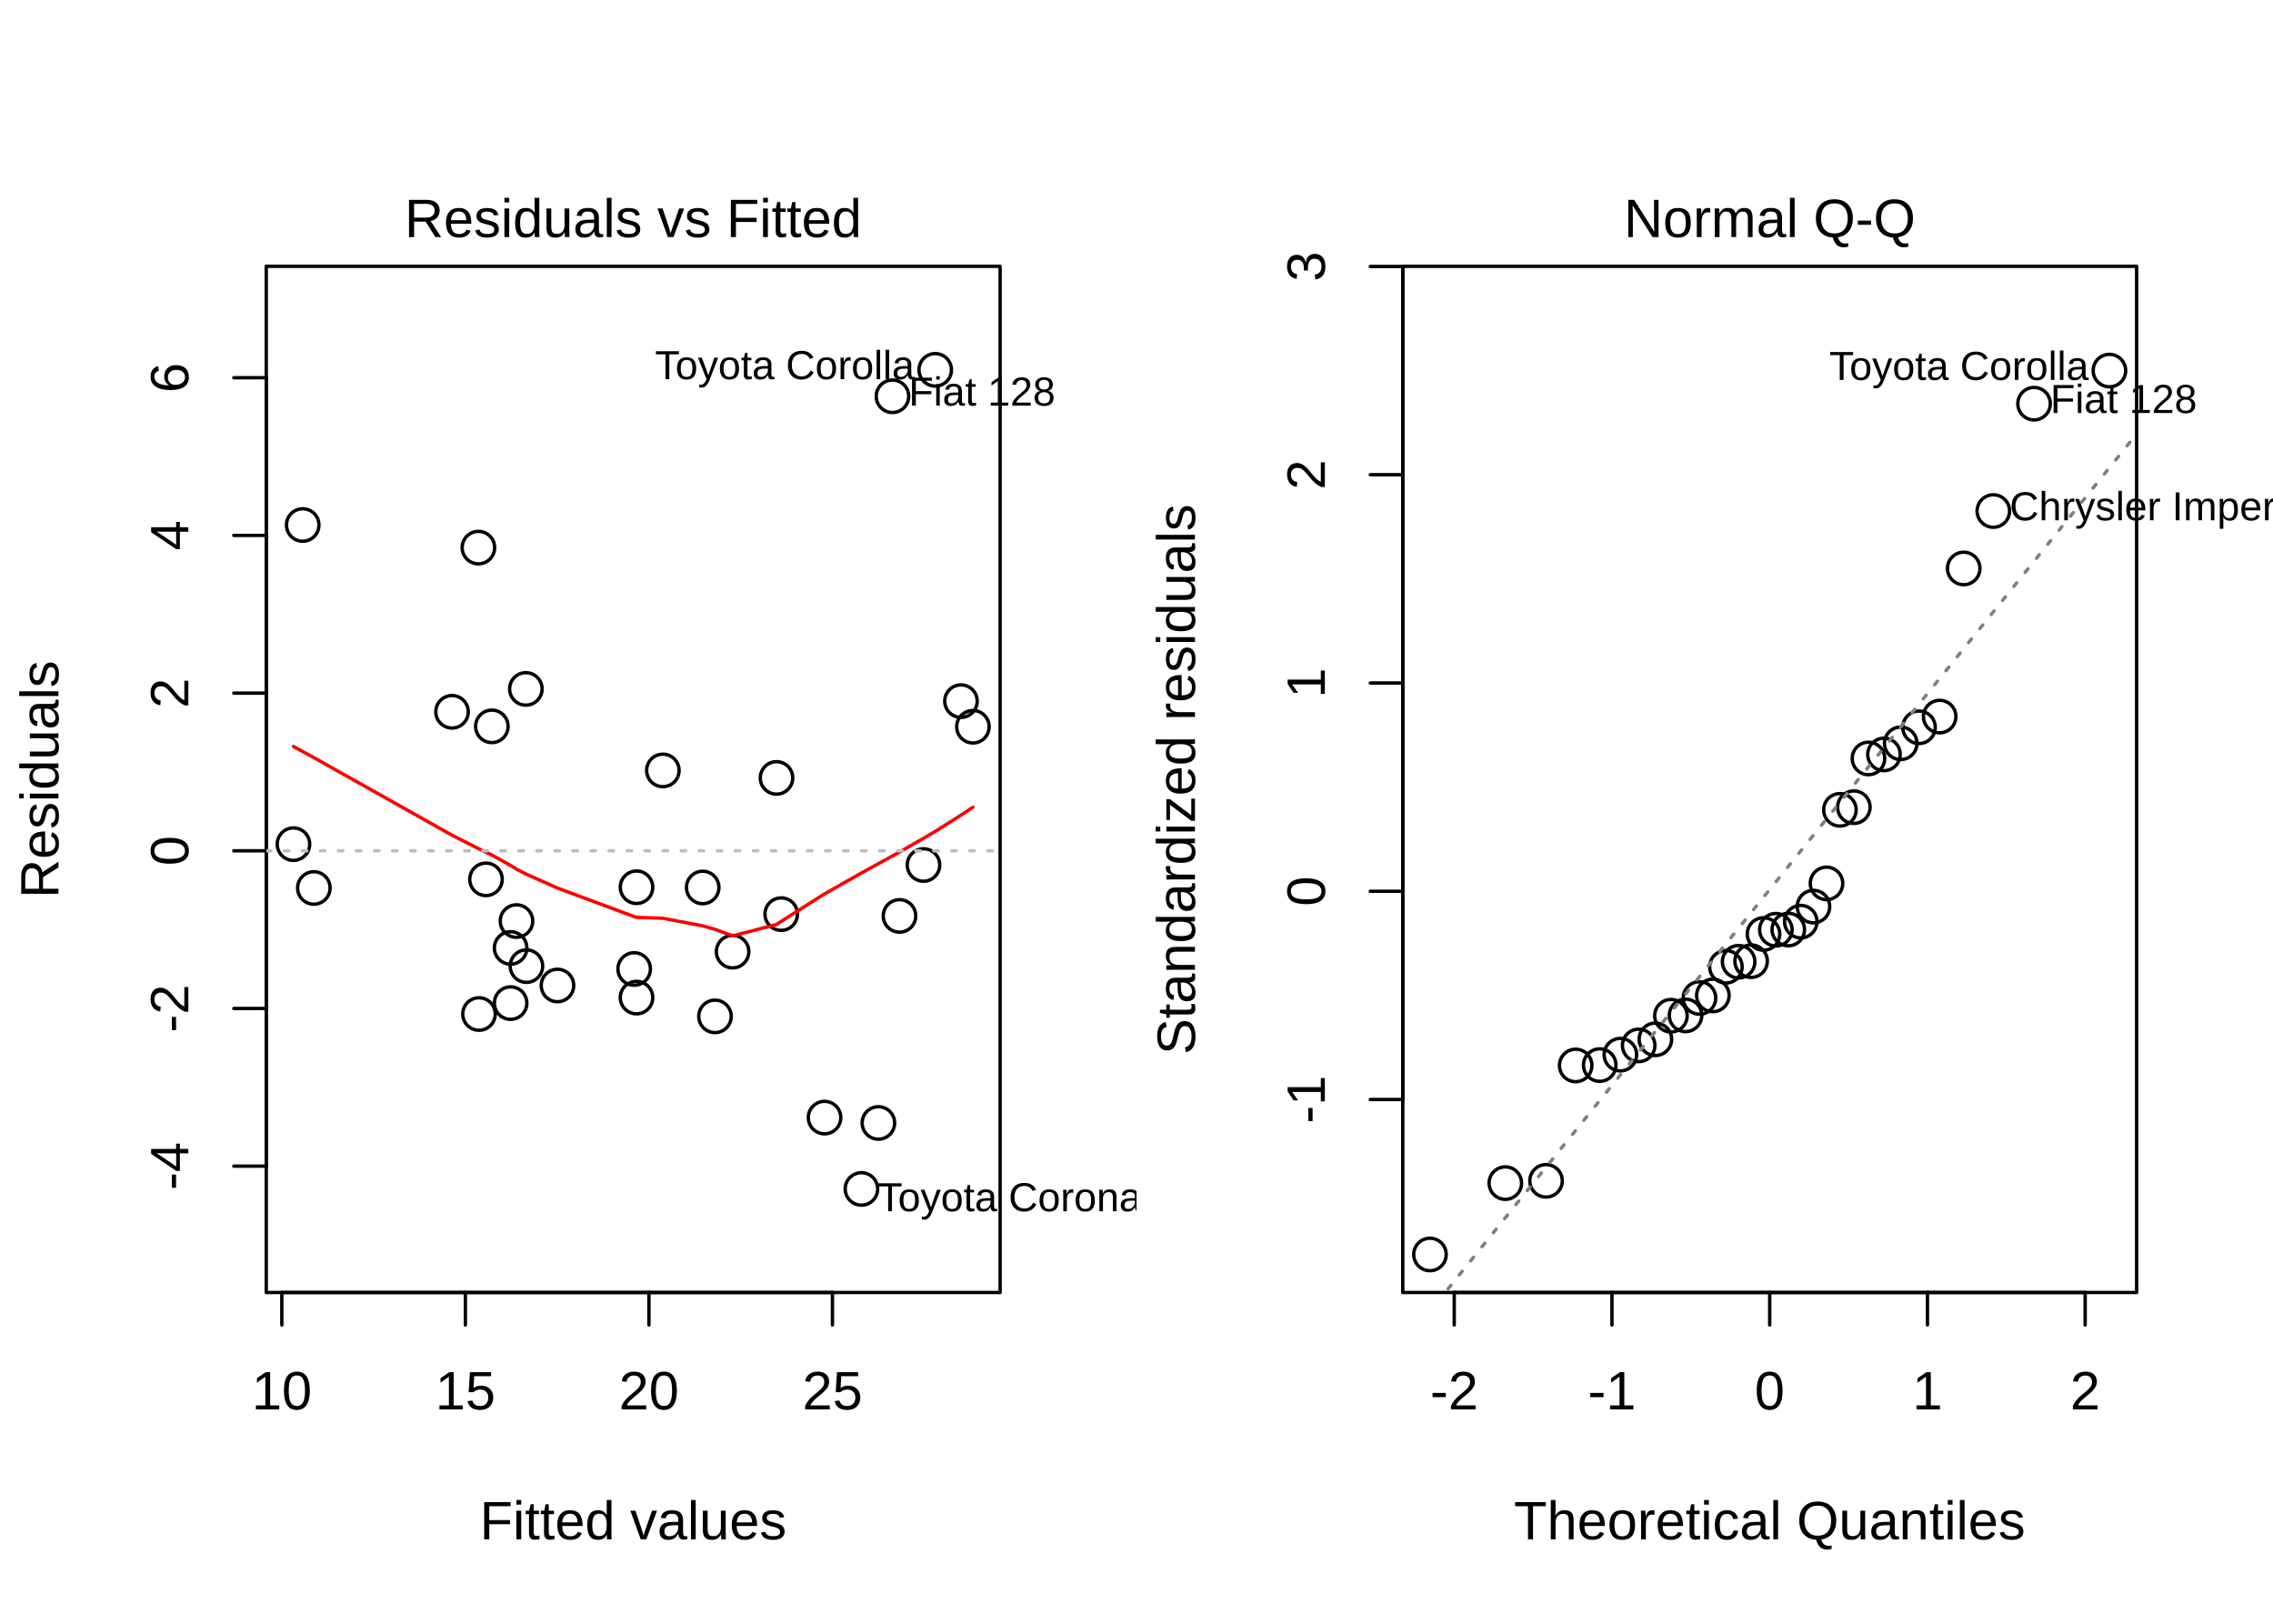
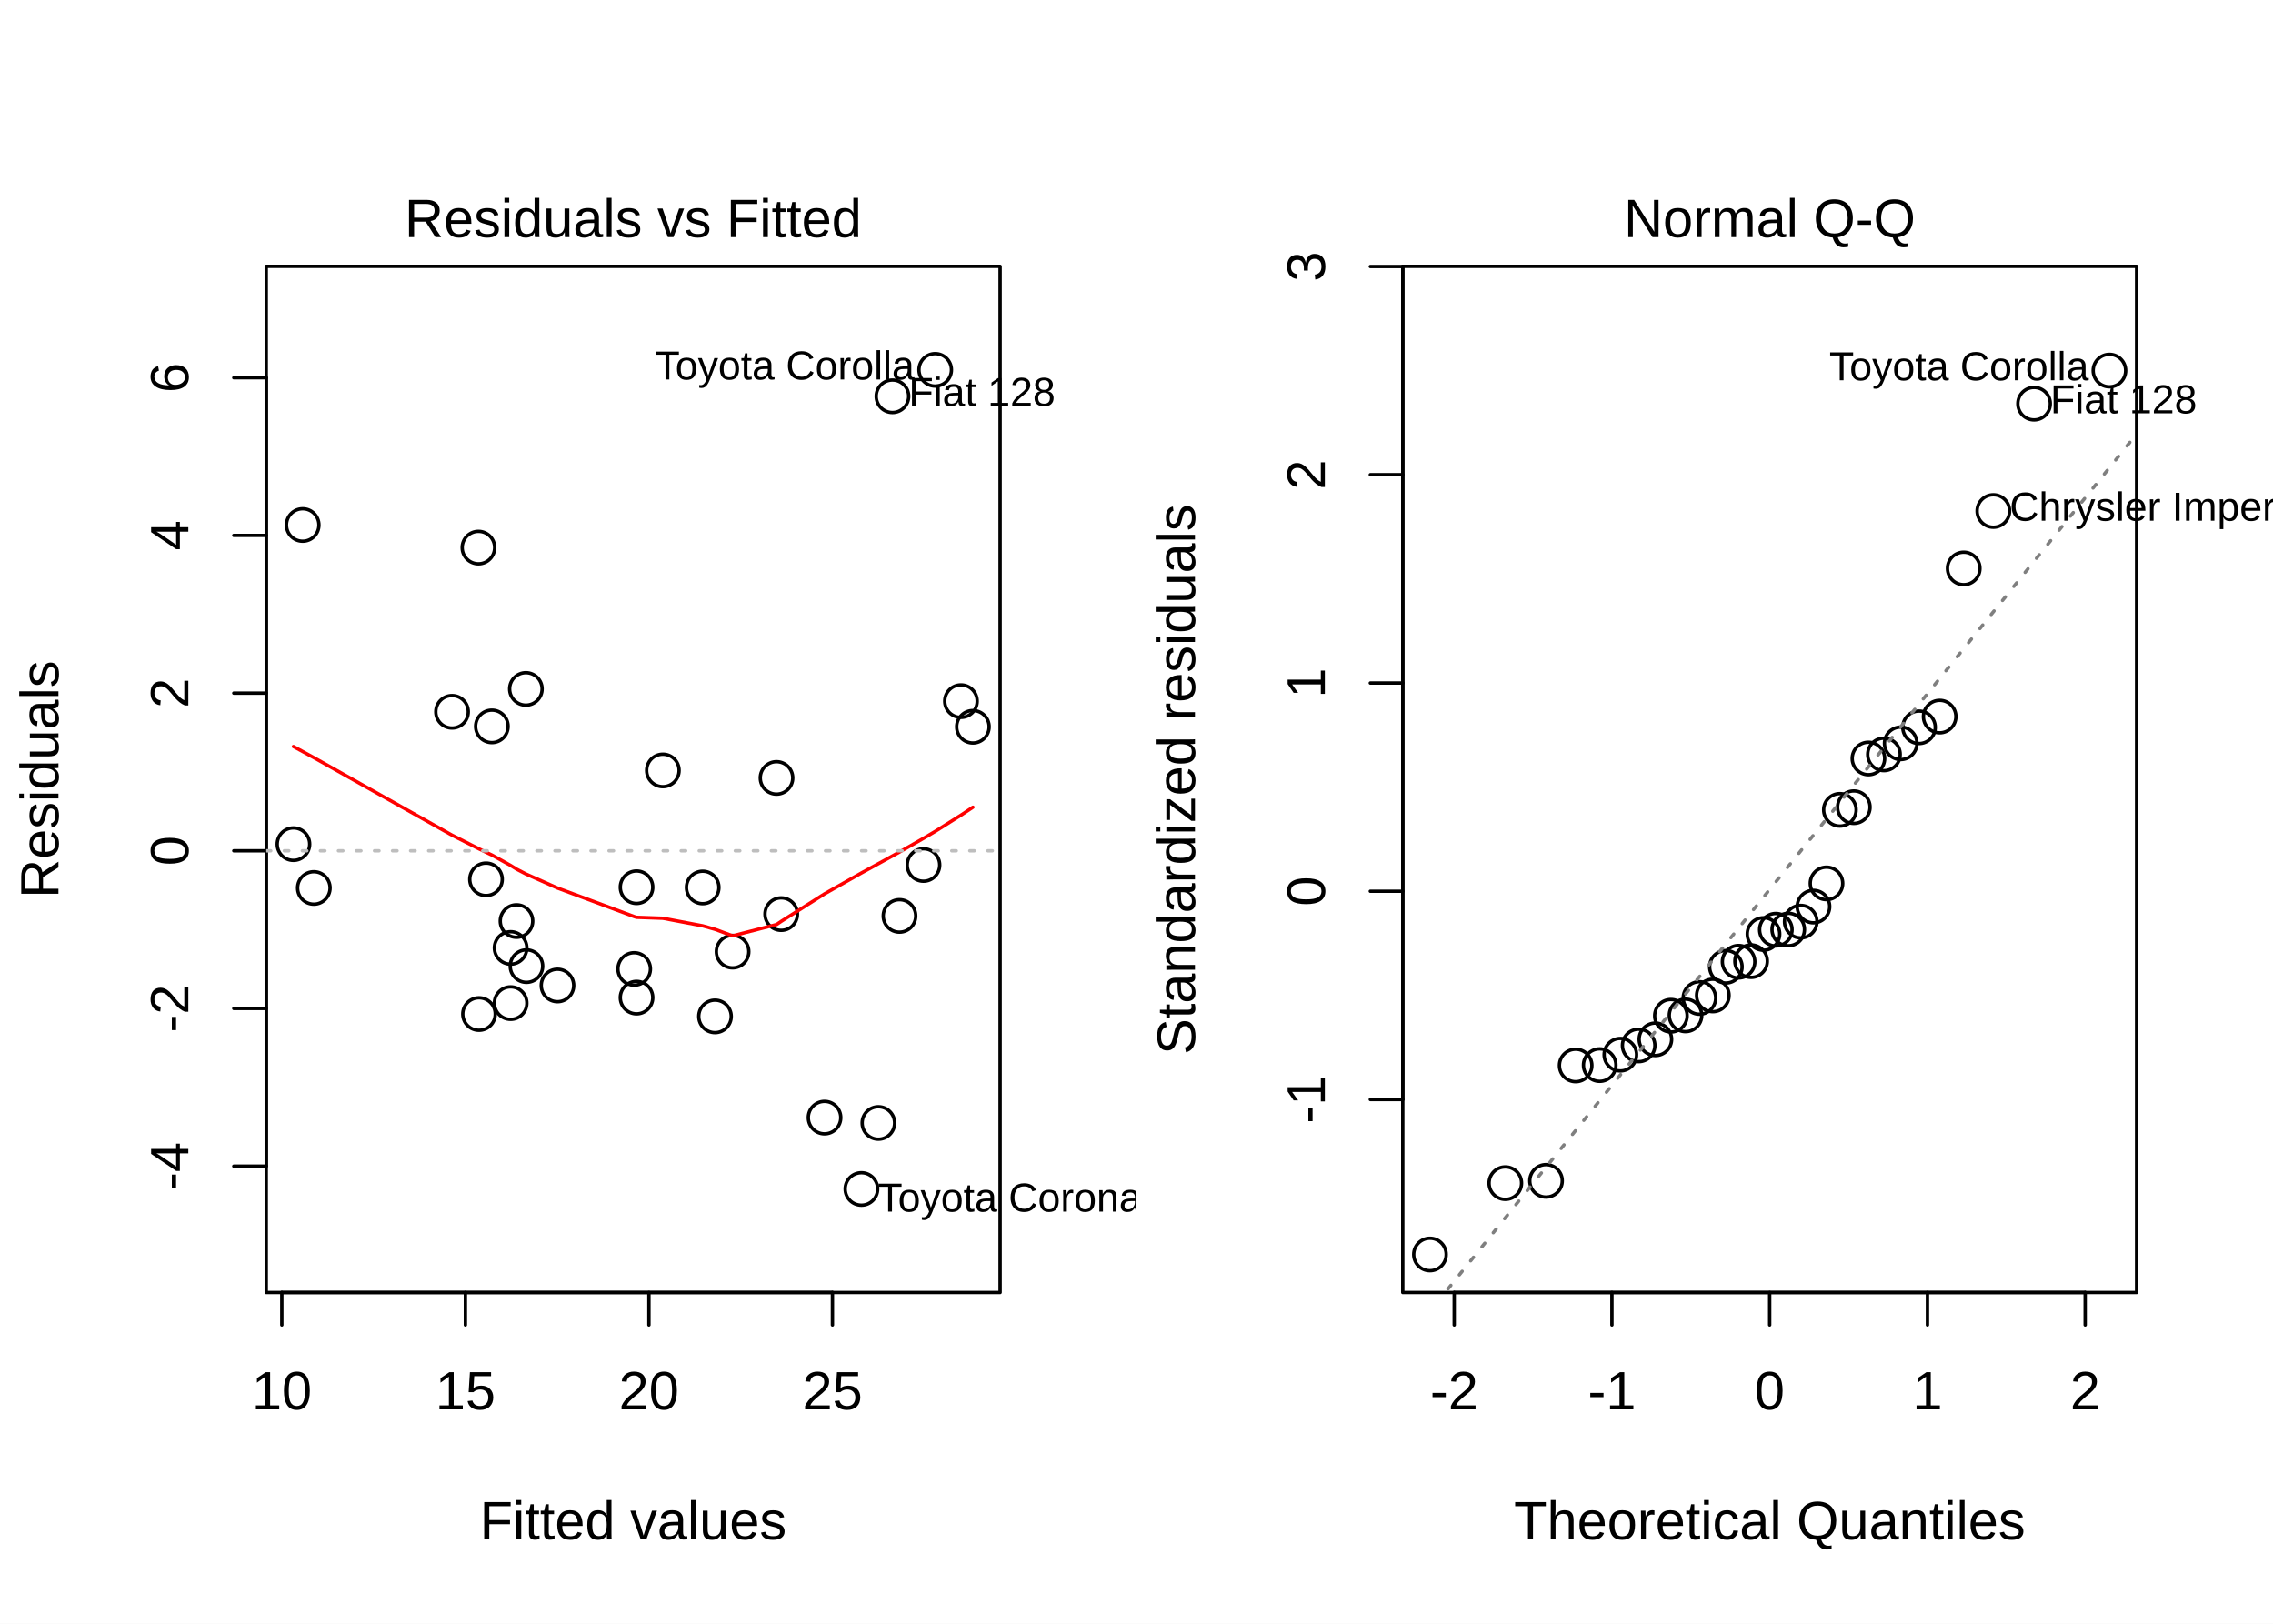
<svg xmlns="http://www.w3.org/2000/svg" viewBox="0 0 504.00 360.00">
  <defs>
    <style type="text/css">
    line, polyline, path, rect, circle {
      fill: none;
      stroke: #000000;
      stroke-linecap: round;
      stroke-linejoin: round;
      stroke-miterlimit: 10.00;
    }
  </style>
  </defs>
  <rect width="100%" height="100%" style="stroke: none; fill: #FFFFFF;" />
  <line x1="62.49" y1="286.56" x2="184.58" y2="286.56" style="stroke-width: 0.75;" />
  <line x1="62.49" y1="286.56" x2="62.49" y2="293.76" style="stroke-width: 0.75;" />
  <line x1="103.19" y1="286.56" x2="103.19" y2="293.76" style="stroke-width: 0.75;" />
  <line x1="143.89" y1="286.56" x2="143.89" y2="293.76" style="stroke-width: 0.75;" />
  <line x1="184.58" y1="286.56" x2="184.58" y2="293.76" style="stroke-width: 0.75;" />
-   <text x="55.82" y="312.48" style="font-size: 12.00px; font-family: Liberation Sans;" textLength="13.35px" lengthAdjust="spacingAndGlyphs">10</text>
-   <text x="96.52" y="312.48" style="font-size: 12.00px; font-family: Liberation Sans;" textLength="13.35px" lengthAdjust="spacingAndGlyphs">15</text>
-   <text x="137.21" y="312.48" style="font-size: 12.00px; font-family: Liberation Sans;" textLength="13.35px" lengthAdjust="spacingAndGlyphs">20</text>
-   <text x="177.91" y="312.48" style="font-size: 12.00px; font-family: Liberation Sans;" textLength="13.35px" lengthAdjust="spacingAndGlyphs">25</text>
+   <text x="55.82" y="312.48" style="font-size: 12.00px; font-family: Arial;" textLength="13.35px" lengthAdjust="spacingAndGlyphs">10</text>
+   <text x="96.52" y="312.48" style="font-size: 12.00px; font-family: Arial;" textLength="13.35px" lengthAdjust="spacingAndGlyphs">15</text>
+   <text x="137.21" y="312.48" style="font-size: 12.00px; font-family: Arial;" textLength="13.35px" lengthAdjust="spacingAndGlyphs">20</text>
+   <text x="177.91" y="312.48" style="font-size: 12.00px; font-family: Arial;" textLength="13.35px" lengthAdjust="spacingAndGlyphs">25</text>
  <line x1="59.04" y1="258.55" x2="59.04" y2="83.75" style="stroke-width: 0.75;" />
  <line x1="59.04" y1="258.55" x2="51.84" y2="258.55" style="stroke-width: 0.75;" />
  <line x1="59.04" y1="223.59" x2="51.84" y2="223.59" style="stroke-width: 0.75;" />
  <line x1="59.04" y1="188.63" x2="51.84" y2="188.63" style="stroke-width: 0.75;" />
  <line x1="59.04" y1="153.67" x2="51.84" y2="153.67" style="stroke-width: 0.75;" />
  <line x1="59.04" y1="118.71" x2="51.84" y2="118.71" style="stroke-width: 0.75;" />
  <line x1="59.04" y1="83.75" x2="51.84" y2="83.75" style="stroke-width: 0.75;" />
-   <text transform="translate(41.76,263.88) rotate(-90)" style="font-size: 12.00px; font-family: Liberation Sans;" textLength="10.67px" lengthAdjust="spacingAndGlyphs">-4</text>
-   <text transform="translate(41.76,228.92) rotate(-90)" style="font-size: 12.00px; font-family: Liberation Sans;" textLength="10.67px" lengthAdjust="spacingAndGlyphs">-2</text>
-   <text transform="translate(41.76,191.96) rotate(-90)" style="font-size: 12.00px; font-family: Liberation Sans;" textLength="6.67px" lengthAdjust="spacingAndGlyphs">0</text>
-   <text transform="translate(41.76,157.01) rotate(-90)" style="font-size: 12.00px; font-family: Liberation Sans;" textLength="6.67px" lengthAdjust="spacingAndGlyphs">2</text>
-   <text transform="translate(41.76,122.05) rotate(-90)" style="font-size: 12.00px; font-family: Liberation Sans;" textLength="6.67px" lengthAdjust="spacingAndGlyphs">4</text>
-   <text transform="translate(41.76,87.09) rotate(-90)" style="font-size: 12.00px; font-family: Liberation Sans;" textLength="6.67px" lengthAdjust="spacingAndGlyphs">6</text>
+   <text transform="translate(41.76,263.88) rotate(-90)" style="font-size: 12.00px; font-family: Arial;" textLength="10.67px" lengthAdjust="spacingAndGlyphs">-4</text>
+   <text transform="translate(41.76,228.92) rotate(-90)" style="font-size: 12.00px; font-family: Arial;" textLength="10.67px" lengthAdjust="spacingAndGlyphs">-2</text>
+   <text transform="translate(41.76,191.96) rotate(-90)" style="font-size: 12.00px; font-family: Arial;" textLength="6.67px" lengthAdjust="spacingAndGlyphs">0</text>
+   <text transform="translate(41.76,157.01) rotate(-90)" style="font-size: 12.00px; font-family: Arial;" textLength="6.67px" lengthAdjust="spacingAndGlyphs">2</text>
+   <text transform="translate(41.76,122.05) rotate(-90)" style="font-size: 12.00px; font-family: Arial;" textLength="6.67px" lengthAdjust="spacingAndGlyphs">4</text>
+   <text transform="translate(41.76,87.09) rotate(-90)" style="font-size: 12.00px; font-family: Arial;" textLength="6.67px" lengthAdjust="spacingAndGlyphs">6</text>
  <polyline points="59.04,286.56 221.76,286.56 221.76,59.04 59.04,59.04 59.04,286.56 " style="stroke-width: 0.75;" />
  <defs>
    <clipPath id="cpMHwyNTJ8MzYwfDA=">
      <rect x="0.00" y="0.00" width="252.00" height="360.00" />
    </clipPath>
  </defs>
  <g clip-path="url(#cpMHwyNTJ8MzYwfDA=)">
-     <text x="106.38" y="341.28" style="font-size: 12.00px; font-family: Liberation Sans;" textLength="68.03px" lengthAdjust="spacingAndGlyphs">Fitted values</text>
-   </g>
-   <g clip-path="url(#cpMHwyNTJ8MzYwfDA=)">
-     <text transform="translate(12.96,199.15) rotate(-90)" style="font-size: 12.00px; font-family: Liberation Sans;" textLength="52.69px" lengthAdjust="spacingAndGlyphs">Residuals</text>
+     <text x="106.38" y="341.28" style="font-size: 12.00px; font-family: Arial;" textLength="68.03px" lengthAdjust="spacingAndGlyphs">Fitted values</text>
+   </g>
+   <g clip-path="url(#cpMHwyNTJ8MzYwfDA=)">
+     <text transform="translate(12.96,199.15) rotate(-90)" style="font-size: 12.00px; font-family: Arial;" textLength="52.69px" lengthAdjust="spacingAndGlyphs">Residuals</text>
  </g>
  <defs>
    <clipPath id="cpNTkuMDR8MjIxLjc2fDI4Ni41Nnw1OS4wNA==">
      <rect x="59.04" y="59.04" width="162.72" height="227.52" />
    </clipPath>
  </defs>
  <circle cx="162.44" cy="210.99" r="2.70pt" style="stroke-width: 0.75;" clip-path="url(#cpNTkuMDR8MjIxLjc2fDI4Ni41Nnw1OS4wNA==)" />
  <circle cx="155.81" cy="196.76" r="2.70pt" style="stroke-width: 0.75;" clip-path="url(#cpNTkuMDR8MjIxLjc2fDI4Ni41Nnw1OS4wNA==)" />
  <circle cx="194.77" cy="248.97" r="2.70pt" style="stroke-width: 0.75;" clip-path="url(#cpNTkuMDR8MjIxLjc2fDI4Ni41Nnw1OS4wNA==)" />
  <circle cx="146.98" cy="170.81" r="2.70pt" style="stroke-width: 0.75;" clip-path="url(#cpNTkuMDR8MjIxLjc2fDI4Ni41Nnw1OS4wNA==)" />
  <circle cx="116.60" cy="152.74" r="2.70pt" style="stroke-width: 0.75;" clip-path="url(#cpNTkuMDR8MjIxLjc2fDI4Ni41Nnw1OS4wNA==)" />
  <circle cx="140.62" cy="214.83" r="2.70pt" style="stroke-width: 0.75;" clip-path="url(#cpNTkuMDR8MjIxLjc2fDI4Ni41Nnw1OS4wNA==)" />
  <circle cx="113.22" cy="222.40" r="2.70pt" style="stroke-width: 0.75;" clip-path="url(#cpNTkuMDR8MjIxLjc2fDI4Ni41Nnw1OS4wNA==)" />
  <circle cx="172.18" cy="172.47" r="2.70pt" style="stroke-width: 0.75;" clip-path="url(#cpNTkuMDR8MjIxLjc2fDI4Ni41Nnw1OS4wNA==)" />
  <circle cx="173.22" cy="202.67" r="2.70pt" style="stroke-width: 0.75;" clip-path="url(#cpNTkuMDR8MjIxLjc2fDI4Ni41Nnw1OS4wNA==)" />
  <circle cx="141.14" cy="196.71" r="2.70pt" style="stroke-width: 0.75;" clip-path="url(#cpNTkuMDR8MjIxLjc2fDI4Ni41Nnw1OS4wNA==)" />
  <circle cx="141.14" cy="221.18" r="2.70pt" style="stroke-width: 0.75;" clip-path="url(#cpNTkuMDR8MjIxLjc2fDI4Ni41Nnw1OS4wNA==)" />
  <circle cx="100.23" cy="157.81" r="2.70pt" style="stroke-width: 0.75;" clip-path="url(#cpNTkuMDR8MjIxLjc2fDI4Ni41Nnw1OS4wNA==)" />
  <circle cx="109.06" cy="161.04" r="2.70pt" style="stroke-width: 0.75;" clip-path="url(#cpNTkuMDR8MjIxLjc2fDI4Ni41Nnw1OS4wNA==)" />
  <circle cx="107.76" cy="194.96" r="2.70pt" style="stroke-width: 0.75;" clip-path="url(#cpNTkuMDR8MjIxLjc2fDI4Ni41Nnw1OS4wNA==)" />
  <circle cx="69.59" cy="196.87" r="2.70pt" style="stroke-width: 0.75;" clip-path="url(#cpNTkuMDR8MjIxLjc2fDI4Ni41Nnw1OS4wNA==)" />
  <circle cx="65.07" cy="187.16" r="2.70pt" style="stroke-width: 0.75;" clip-path="url(#cpNTkuMDR8MjIxLjc2fDI4Ni41Nnw1OS4wNA==)" />
  <circle cx="67.12" cy="116.40" r="2.70pt" style="stroke-width: 0.75;" clip-path="url(#cpNTkuMDR8MjIxLjc2fDI4Ni41Nnw1OS4wNA==)" />
  <circle cx="197.89" cy="87.86" r="2.70pt" style="stroke-width: 0.75;" clip-path="url(#cpNTkuMDR8MjIxLjc2fDI4Ni41Nnw1OS4wNA==)" />
  <circle cx="213.08" cy="155.45" r="2.70pt" style="stroke-width: 0.75;" clip-path="url(#cpNTkuMDR8MjIxLjc2fDI4Ni41Nnw1OS4wNA==)" />
  <circle cx="207.37" cy="82.00" r="2.70pt" style="stroke-width: 0.75;" clip-path="url(#cpNTkuMDR8MjIxLjc2fDI4Ni41Nnw1OS4wNA==)" />
  <circle cx="191.01" cy="263.60" r="2.70pt" style="stroke-width: 0.75;" clip-path="url(#cpNTkuMDR8MjIxLjc2fDI4Ni41Nnw1OS4wNA==)" />
  <circle cx="114.52" cy="204.21" r="2.70pt" style="stroke-width: 0.75;" clip-path="url(#cpNTkuMDR8MjIxLjc2fDI4Ni41Nnw1OS4wNA==)" />
  <circle cx="116.73" cy="214.20" r="2.70pt" style="stroke-width: 0.75;" clip-path="url(#cpNTkuMDR8MjIxLjc2fDI4Ni41Nnw1OS4wNA==)" />
  <circle cx="106.21" cy="224.82" r="2.70pt" style="stroke-width: 0.75;" clip-path="url(#cpNTkuMDR8MjIxLjc2fDI4Ni41Nnw1OS4wNA==)" />
  <circle cx="106.08" cy="121.41" r="2.70pt" style="stroke-width: 0.75;" clip-path="url(#cpNTkuMDR8MjIxLjc2fDI4Ni41Nnw1OS4wNA==)" />
  <circle cx="204.77" cy="191.78" r="2.70pt" style="stroke-width: 0.75;" clip-path="url(#cpNTkuMDR8MjIxLjc2fDI4Ni41Nnw1OS4wNA==)" />
  <circle cx="199.45" cy="203.07" r="2.70pt" style="stroke-width: 0.75;" clip-path="url(#cpNTkuMDR8MjIxLjc2fDI4Ni41Nnw1OS4wNA==)" />
  <circle cx="215.73" cy="161.13" r="2.70pt" style="stroke-width: 0.75;" clip-path="url(#cpNTkuMDR8MjIxLjc2fDI4Ni41Nnw1OS4wNA==)" />
  <circle cx="123.61" cy="218.49" r="2.70pt" style="stroke-width: 0.75;" clip-path="url(#cpNTkuMDR8MjIxLjc2fDI4Ni41Nnw1OS4wNA==)" />
  <circle cx="158.54" cy="225.34" r="2.70pt" style="stroke-width: 0.75;" clip-path="url(#cpNTkuMDR8MjIxLjc2fDI4Ni41Nnw1OS4wNA==)" />
  <circle cx="113.22" cy="210.17" r="2.70pt" style="stroke-width: 0.75;" clip-path="url(#cpNTkuMDR8MjIxLjc2fDI4Ni41Nnw1OS4wNA==)" />
  <circle cx="182.83" cy="247.78" r="2.70pt" style="stroke-width: 0.75;" clip-path="url(#cpNTkuMDR8MjIxLjc2fDI4Ni41Nnw1OS4wNA==)" />
  <polyline points="65.07,165.51 67.12,166.62 69.59,167.97 100.23,185.17 106.08,188.14 106.21,188.21 107.76,188.95 109.06,189.57 113.22,191.88 113.22,191.88 114.52,192.69 116.60,193.77 116.73,193.83 123.61,196.89 140.62,203.22 141.14,203.38 141.14,203.38 146.98,203.59 155.81,205.27 158.54,206.04 162.44,207.49 172.18,204.98 173.22,204.28 182.83,198.18 191.01,193.55 194.77,191.49 197.89,189.77 199.45,188.91 204.77,185.87 207.37,184.33 213.08,180.73 215.73,178.97 " style="stroke-width: 0.75; stroke: #FF0000;" clip-path="url(#cpNTkuMDR8MjIxLjc2fDI4Ni41Nnw1OS4wNA==)" />
  <defs>
    <clipPath id="cpMHw1MDR8MzYwfDA=">
      <rect x="0.00" y="0.00" width="504.00" height="360.00" />
    </clipPath>
  </defs>
  <g clip-path="url(#cpMHw1MDR8MzYwfDA=)">
-     <text x="89.71" y="52.56" style="font-size: 12.00px; font-family: Liberation Sans;" textLength="101.37px" lengthAdjust="spacingAndGlyphs">Residuals vs Fitted</text>
+     <text x="89.71" y="52.56" style="font-size: 12.00px; font-family: Arial;" textLength="101.37px" lengthAdjust="spacingAndGlyphs">Residuals vs Fitted</text>
  </g>
  <defs>
    <clipPath id="cpMHwyNTJ8MzYwfDA=">
      <rect x="0.00" y="0.00" width="252.00" height="360.00" />
    </clipPath>
  </defs>
  <g clip-path="url(#cpMHwyNTJ8MzYwfDA=)">
-     <text x="145.24" y="84.06" style="font-size: 9.00px; font-family: Liberation Sans;" textLength="58.53px" lengthAdjust="spacingAndGlyphs">Toyota Corolla</text>
-   </g>
-   <g clip-path="url(#cpMHwyNTJ8MzYwfDA=)">
-     <text x="201.49" y="89.92" style="font-size: 9.00px; font-family: Liberation Sans;" textLength="32.52px" lengthAdjust="spacingAndGlyphs">Fiat 128</text>
-   </g>
-   <g clip-path="url(#cpMHwyNTJ8MzYwfDA=)">
-     <text x="194.61" y="268.54" style="font-size: 9.00px; font-family: Liberation Sans;" textLength="59.53px" lengthAdjust="spacingAndGlyphs">Toyota Corona</text>
+     <text x="145.24" y="84.14" style="font-size: 9.00px; font-family: Arial;" textLength="58.53px" lengthAdjust="spacingAndGlyphs">Toyota Corolla</text>
+   </g>
+   <g clip-path="url(#cpMHwyNTJ8MzYwfDA=)">
+     <text x="201.49" y="90.00" style="font-size: 9.00px; font-family: Arial;" textLength="32.52px" lengthAdjust="spacingAndGlyphs">Fiat 128</text>
+   </g>
+   <g clip-path="url(#cpMHwyNTJ8MzYwfDA=)">
+     <text x="194.61" y="268.62" style="font-size: 9.00px; font-family: Arial;" textLength="59.53px" lengthAdjust="spacingAndGlyphs">Toyota Corona</text>
  </g>
  <defs>
    <clipPath id="cpNTkuMDR8MjIxLjc2fDI4Ni41Nnw1OS4wNA==">
      <rect x="59.04" y="59.04" width="162.72" height="227.52" />
    </clipPath>
  </defs>
  <line x1="59.04" y1="188.63" x2="221.76" y2="188.63" style="stroke-width: 0.75; stroke: #BEBEBE; stroke-dasharray: 1.00,3.00;" clip-path="url(#cpNTkuMDR8MjIxLjc2fDI4Ni41Nnw1OS4wNA==)" />
  <defs>
    <clipPath id="cpMzExLjA0fDQ3My43NnwyODYuNTZ8NTkuMDQ=">
      <rect x="311.04" y="59.04" width="162.72" height="227.52" />
    </clipPath>
  </defs>
  <circle cx="376.83" cy="221.26" r="2.70pt" style="stroke-width: 0.75;" clip-path="url(#cpMzExLjA0fDQ3My43NnwyODYuNTZ8NTkuMDQ=)" />
  <circle cx="393.77" cy="206.13" r="2.70pt" style="stroke-width: 0.75;" clip-path="url(#cpMzExLjA0fDQ3My43NnwyODYuNTZ8NTkuMDQ=)" />
  <circle cx="333.78" cy="262.31" r="2.70pt" style="stroke-width: 0.75;" clip-path="url(#cpMzExLjA0fDQ3My43NnwyODYuNTZ8NTkuMDQ=)" />
  <circle cx="411.06" cy="178.96" r="2.70pt" style="stroke-width: 0.75;" clip-path="url(#cpMzExLjA0fDQ3My43NnwyODYuNTZ8NTkuMDQ=)" />
  <circle cx="430.09" cy="158.87" r="2.70pt" style="stroke-width: 0.75;" clip-path="url(#cpMzExLjA0fDQ3My43NnwyODYuNTZ8NTkuMDQ=)" />
  <circle cx="373.74" cy="225.12" r="2.70pt" style="stroke-width: 0.75;" clip-path="url(#cpMzExLjA0fDQ3My43NnwyODYuNTZ8NTkuMDQ=)" />
  <circle cx="359.29" cy="233.83" r="2.70pt" style="stroke-width: 0.75;" clip-path="url(#cpMzExLjA0fDQ3My43NnwyODYuNTZ8NTkuMDQ=)" />
  <circle cx="407.97" cy="179.55" r="2.70pt" style="stroke-width: 0.75;" clip-path="url(#cpMzExLjA0fDQ3My43NnwyODYuNTZ8NTkuMDQ=)" />
  <circle cx="385.51" cy="213.23" r="2.70pt" style="stroke-width: 0.75;" clip-path="url(#cpMzExLjA0fDQ3My43NnwyODYuNTZ8NTkuMDQ=)" />
  <circle cx="396.52" cy="206.09" r="2.70pt" style="stroke-width: 0.75;" clip-path="url(#cpMzExLjA0fDQ3My43NnwyODYuNTZ8NTkuMDQ=)" />
  <circle cx="363.35" cy="231.78" r="2.70pt" style="stroke-width: 0.75;" clip-path="url(#cpMzExLjA0fDQ3My43NnwyODYuNTZ8NTkuMDQ=)" />
  <circle cx="421.45" cy="164.80" r="2.70pt" style="stroke-width: 0.75;" clip-path="url(#cpMzExLjA0fDQ3My43NnwyODYuNTZ8NTkuMDQ=)" />
  <circle cx="414.30" cy="168.16" r="2.70pt" style="stroke-width: 0.75;" clip-path="url(#cpMzExLjA0fDQ3My43NnwyODYuNTZ8NTkuMDQ=)" />
  <circle cx="399.29" cy="204.34" r="2.70pt" style="stroke-width: 0.75;" clip-path="url(#cpMzExLjA0fDQ3My43NnwyODYuNTZ8NTkuMDQ=)" />
  <circle cx="391.03" cy="207.08" r="2.70pt" style="stroke-width: 0.75;" clip-path="url(#cpMzExLjA0fDQ3My43NnwyODYuNTZ8NTkuMDQ=)" />
  <circle cx="405.00" cy="195.86" r="2.70pt" style="stroke-width: 0.75;" clip-path="url(#cpMzExLjA0fDQ3My43NnwyODYuNTZ8NTkuMDQ=)" />
  <circle cx="441.99" cy="113.30" r="2.70pt" style="stroke-width: 0.75;" clip-path="url(#cpMzExLjA0fDQ3My43NnwyODYuNTZ8NTkuMDQ=)" />
  <circle cx="451.02" cy="89.50" r="2.70pt" style="stroke-width: 0.75;" clip-path="url(#cpMzExLjA0fDQ3My43NnwyODYuNTZ8NTkuMDQ=)" />
  <circle cx="425.51" cy="161.25" r="2.70pt" style="stroke-width: 0.75;" clip-path="url(#cpMzExLjA0fDQ3My43NnwyODYuNTZ8NTkuMDQ=)" />
  <circle cx="467.73" cy="82.16" r="2.70pt" style="stroke-width: 0.75;" clip-path="url(#cpMzExLjA0fDQ3My43NnwyODYuNTZ8NTkuMDQ=)" />
  <circle cx="317.07" cy="278.13" r="2.70pt" style="stroke-width: 0.75;" clip-path="url(#cpMzExLjA0fDQ3My43NnwyODYuNTZ8NTkuMDQ=)" />
  <circle cx="382.69" cy="214.35" r="2.70pt" style="stroke-width: 0.75;" clip-path="url(#cpMzExLjA0fDQ3My43NnwyODYuNTZ8NTkuMDQ=)" />
  <circle cx="370.50" cy="225.20" r="2.70pt" style="stroke-width: 0.75;" clip-path="url(#cpMzExLjA0fDQ3My43NnwyODYuNTZ8NTkuMDQ=)" />
  <circle cx="354.71" cy="236.14" r="2.70pt" style="stroke-width: 0.75;" clip-path="url(#cpMzExLjA0fDQ3My43NnwyODYuNTZ8NTkuMDQ=)" />
  <circle cx="435.42" cy="126.03" r="2.70pt" style="stroke-width: 0.75;" clip-path="url(#cpMzExLjA0fDQ3My43NnwyODYuNTZ8NTkuMDQ=)" />
  <circle cx="402.11" cy="201.00" r="2.70pt" style="stroke-width: 0.75;" clip-path="url(#cpMzExLjA0fDQ3My43NnwyODYuNTZ8NTkuMDQ=)" />
  <circle cx="388.28" cy="213.10" r="2.70pt" style="stroke-width: 0.75;" clip-path="url(#cpMzExLjA0fDQ3My43NnwyODYuNTZ8NTkuMDQ=)" />
  <circle cx="417.74" cy="167.26" r="2.70pt" style="stroke-width: 0.75;" clip-path="url(#cpMzExLjA0fDQ3My43NnwyODYuNTZ8NTkuMDQ=)" />
  <circle cx="367.06" cy="230.42" r="2.70pt" style="stroke-width: 0.75;" clip-path="url(#cpMzExLjA0fDQ3My43NnwyODYuNTZ8NTkuMDQ=)" />
  <circle cx="349.38" cy="236.22" r="2.70pt" style="stroke-width: 0.75;" clip-path="url(#cpMzExLjA0fDQ3My43NnwyODYuNTZ8NTkuMDQ=)" />
  <circle cx="379.80" cy="220.70" r="2.70pt" style="stroke-width: 0.75;" clip-path="url(#cpMzExLjA0fDQ3My43NnwyODYuNTZ8NTkuMDQ=)" />
  <circle cx="342.81" cy="261.80" r="2.70pt" style="stroke-width: 0.75;" clip-path="url(#cpMzExLjA0fDQ3My43NnwyODYuNTZ8NTkuMDQ=)" />
  <defs>
    <clipPath id="cpMHw1MDR8MzYwfDA=">
      <rect x="0.00" y="0.00" width="504.00" height="360.00" />
    </clipPath>
  </defs>
  <line x1="322.45" y1="286.56" x2="462.35" y2="286.56" style="stroke-width: 0.75;" clip-path="url(#cpMHw1MDR8MzYwfDA=)" />
  <line x1="322.45" y1="286.56" x2="322.45" y2="293.76" style="stroke-width: 0.75;" clip-path="url(#cpMHw1MDR8MzYwfDA=)" />
  <line x1="357.42" y1="286.56" x2="357.42" y2="293.76" style="stroke-width: 0.75;" clip-path="url(#cpMHw1MDR8MzYwfDA=)" />
  <line x1="392.40" y1="286.56" x2="392.40" y2="293.76" style="stroke-width: 0.75;" clip-path="url(#cpMHw1MDR8MzYwfDA=)" />
  <line x1="427.38" y1="286.56" x2="427.38" y2="293.76" style="stroke-width: 0.75;" clip-path="url(#cpMHw1MDR8MzYwfDA=)" />
  <line x1="462.35" y1="286.56" x2="462.35" y2="293.76" style="stroke-width: 0.75;" clip-path="url(#cpMHw1MDR8MzYwfDA=)" />
  <g clip-path="url(#cpMHw1MDR8MzYwfDA=)">
-     <text x="317.11" y="312.48" style="font-size: 12.00px; font-family: Liberation Sans;" textLength="10.67px" lengthAdjust="spacingAndGlyphs">-2</text>
-   </g>
-   <g clip-path="url(#cpMHw1MDR8MzYwfDA=)">
-     <text x="352.09" y="312.48" style="font-size: 12.00px; font-family: Liberation Sans;" textLength="10.67px" lengthAdjust="spacingAndGlyphs">-1</text>
-   </g>
-   <g clip-path="url(#cpMHw1MDR8MzYwfDA=)">
-     <text x="389.06" y="312.48" style="font-size: 12.00px; font-family: Liberation Sans;" textLength="6.67px" lengthAdjust="spacingAndGlyphs">0</text>
-   </g>
-   <g clip-path="url(#cpMHw1MDR8MzYwfDA=)">
-     <text x="424.04" y="312.48" style="font-size: 12.00px; font-family: Liberation Sans;" textLength="6.67px" lengthAdjust="spacingAndGlyphs">1</text>
-   </g>
-   <g clip-path="url(#cpMHw1MDR8MzYwfDA=)">
-     <text x="459.01" y="312.48" style="font-size: 12.00px; font-family: Liberation Sans;" textLength="6.67px" lengthAdjust="spacingAndGlyphs">2</text>
+     <text x="317.11" y="312.48" style="font-size: 12.00px; font-family: Arial;" textLength="10.67px" lengthAdjust="spacingAndGlyphs">-2</text>
+   </g>
+   <g clip-path="url(#cpMHw1MDR8MzYwfDA=)">
+     <text x="352.09" y="312.48" style="font-size: 12.00px; font-family: Arial;" textLength="10.67px" lengthAdjust="spacingAndGlyphs">-1</text>
+   </g>
+   <g clip-path="url(#cpMHw1MDR8MzYwfDA=)">
+     <text x="389.06" y="312.48" style="font-size: 12.00px; font-family: Arial;" textLength="6.67px" lengthAdjust="spacingAndGlyphs">0</text>
+   </g>
+   <g clip-path="url(#cpMHw1MDR8MzYwfDA=)">
+     <text x="424.04" y="312.48" style="font-size: 12.00px; font-family: Arial;" textLength="6.67px" lengthAdjust="spacingAndGlyphs">1</text>
+   </g>
+   <g clip-path="url(#cpMHw1MDR8MzYwfDA=)">
+     <text x="459.01" y="312.48" style="font-size: 12.00px; font-family: Arial;" textLength="6.67px" lengthAdjust="spacingAndGlyphs">2</text>
  </g>
  <line x1="311.04" y1="243.77" x2="311.04" y2="59.08" style="stroke-width: 0.75;" clip-path="url(#cpMHw1MDR8MzYwfDA=)" />
  <line x1="311.04" y1="243.77" x2="303.84" y2="243.77" style="stroke-width: 0.75;" clip-path="url(#cpMHw1MDR8MzYwfDA=)" />
  <line x1="311.04" y1="197.60" x2="303.84" y2="197.60" style="stroke-width: 0.75;" clip-path="url(#cpMHw1MDR8MzYwfDA=)" />
  <line x1="311.04" y1="151.43" x2="303.84" y2="151.43" style="stroke-width: 0.75;" clip-path="url(#cpMHw1MDR8MzYwfDA=)" />
  <line x1="311.04" y1="105.25" x2="303.84" y2="105.25" style="stroke-width: 0.75;" clip-path="url(#cpMHw1MDR8MzYwfDA=)" />
  <line x1="311.04" y1="59.08" x2="303.84" y2="59.08" style="stroke-width: 0.75;" clip-path="url(#cpMHw1MDR8MzYwfDA=)" />
  <g clip-path="url(#cpMHw1MDR8MzYwfDA=)">
-     <text transform="translate(293.76,249.11) rotate(-90)" style="font-size: 12.00px; font-family: Liberation Sans;" textLength="10.67px" lengthAdjust="spacingAndGlyphs">-1</text>
-   </g>
-   <g clip-path="url(#cpMHw1MDR8MzYwfDA=)">
-     <text transform="translate(293.76,200.93) rotate(-90)" style="font-size: 12.00px; font-family: Liberation Sans;" textLength="6.67px" lengthAdjust="spacingAndGlyphs">0</text>
-   </g>
-   <g clip-path="url(#cpMHw1MDR8MzYwfDA=)">
-     <text transform="translate(293.76,154.76) rotate(-90)" style="font-size: 12.00px; font-family: Liberation Sans;" textLength="6.67px" lengthAdjust="spacingAndGlyphs">1</text>
-   </g>
-   <g clip-path="url(#cpMHw1MDR8MzYwfDA=)">
-     <text transform="translate(293.76,108.59) rotate(-90)" style="font-size: 12.00px; font-family: Liberation Sans;" textLength="6.67px" lengthAdjust="spacingAndGlyphs">2</text>
-   </g>
-   <g clip-path="url(#cpMHw1MDR8MzYwfDA=)">
-     <text transform="translate(293.76,62.42) rotate(-90)" style="font-size: 12.00px; font-family: Liberation Sans;" textLength="6.67px" lengthAdjust="spacingAndGlyphs">3</text>
+     <text transform="translate(293.76,249.11) rotate(-90)" style="font-size: 12.00px; font-family: Arial;" textLength="10.67px" lengthAdjust="spacingAndGlyphs">-1</text>
+   </g>
+   <g clip-path="url(#cpMHw1MDR8MzYwfDA=)">
+     <text transform="translate(293.76,200.93) rotate(-90)" style="font-size: 12.00px; font-family: Arial;" textLength="6.67px" lengthAdjust="spacingAndGlyphs">0</text>
+   </g>
+   <g clip-path="url(#cpMHw1MDR8MzYwfDA=)">
+     <text transform="translate(293.76,154.76) rotate(-90)" style="font-size: 12.00px; font-family: Arial;" textLength="6.67px" lengthAdjust="spacingAndGlyphs">1</text>
+   </g>
+   <g clip-path="url(#cpMHw1MDR8MzYwfDA=)">
+     <text transform="translate(293.76,108.59) rotate(-90)" style="font-size: 12.00px; font-family: Arial;" textLength="6.67px" lengthAdjust="spacingAndGlyphs">2</text>
+   </g>
+   <g clip-path="url(#cpMHw1MDR8MzYwfDA=)">
+     <text transform="translate(293.76,62.42) rotate(-90)" style="font-size: 12.00px; font-family: Arial;" textLength="6.67px" lengthAdjust="spacingAndGlyphs">3</text>
  </g>
  <polyline points="311.04,286.56 473.76,286.56 473.76,59.04 311.04,59.04 311.04,286.56 " style="stroke-width: 0.75;" clip-path="url(#cpMHw1MDR8MzYwfDA=)" />
  <defs>
    <clipPath id="cpMjUyfDUwNHwzNjB8MA==">
      <rect x="252.00" y="0.00" width="252.00" height="360.00" />
    </clipPath>
  </defs>
  <g clip-path="url(#cpMjUyfDUwNHwzNjB8MA==)">
-     <text x="335.70" y="341.28" style="font-size: 12.00px; font-family: Liberation Sans;" textLength="113.39px" lengthAdjust="spacingAndGlyphs">Theoretical Quantiles</text>
-   </g>
-   <g clip-path="url(#cpMjUyfDUwNHwzNjB8MA==)">
-     <text transform="translate(264.96,233.84) rotate(-90)" style="font-size: 12.00px; font-family: Liberation Sans;" textLength="122.07px" lengthAdjust="spacingAndGlyphs">Standardized residuals</text>
+     <text x="335.70" y="341.28" style="font-size: 12.00px; font-family: Arial;" textLength="113.39px" lengthAdjust="spacingAndGlyphs">Theoretical Quantiles</text>
+   </g>
+   <g clip-path="url(#cpMjUyfDUwNHwzNjB8MA==)">
+     <text transform="translate(264.96,233.84) rotate(-90)" style="font-size: 12.00px; font-family: Arial;" textLength="122.07px" lengthAdjust="spacingAndGlyphs">Standardized residuals</text>
  </g>
  <defs>
    <clipPath id="cpMzExLjA0fDQ3My43NnwyODYuNTZ8NTkuMDQ=">
      <rect x="311.04" y="59.04" width="162.72" height="227.52" />
    </clipPath>
  </defs>
  <line x1="311.04" y1="298.22" x2="473.76" y2="96.21" style="stroke-width: 0.75; stroke: #7F7F7F; stroke-dasharray: 1.00,3.00;" clip-path="url(#cpMzExLjA0fDQ3My43NnwyODYuNTZ8NTkuMDQ=)" />
  <defs>
    <clipPath id="cpMHw1MDR8MzYwfDA=">
      <rect x="0.00" y="0.00" width="504.00" height="360.00" />
    </clipPath>
  </defs>
  <g clip-path="url(#cpMHw1MDR8MzYwfDA=)">
-     <text x="360.07" y="52.56" style="font-size: 12.00px; font-family: Liberation Sans;" textLength="64.67px" lengthAdjust="spacingAndGlyphs">Normal Q-Q</text>
+     <text x="360.07" y="52.56" style="font-size: 12.00px; font-family: Arial;" textLength="64.67px" lengthAdjust="spacingAndGlyphs">Normal Q-Q</text>
  </g>
  <defs>
    <clipPath id="cpMjUyfDUwNHwzNjB8MA==">
      <rect x="252.00" y="0.00" width="252.00" height="360.00" />
    </clipPath>
  </defs>
  <g clip-path="url(#cpMjUyfDUwNHwzNjB8MA==)">
-     <text x="405.61" y="84.23" style="font-size: 9.00px; font-family: Liberation Sans;" textLength="58.53px" lengthAdjust="spacingAndGlyphs">Toyota Corolla</text>
-   </g>
-   <g clip-path="url(#cpMjUyfDUwNHwzNjB8MA==)">
-     <text x="454.62" y="91.56" style="font-size: 9.00px; font-family: Liberation Sans;" textLength="32.52px" lengthAdjust="spacingAndGlyphs">Fiat 128</text>
-   </g>
-   <g clip-path="url(#cpMjUyfDUwNHwzNjB8MA==)">
-     <text x="445.59" y="115.36" style="font-size: 9.00px; font-family: Liberation Sans;" textLength="68.01px" lengthAdjust="spacingAndGlyphs">Chrysler Imperial</text>
+     <text x="405.61" y="84.31" style="font-size: 9.00px; font-family: Arial;" textLength="58.53px" lengthAdjust="spacingAndGlyphs">Toyota Corolla</text>
+   </g>
+   <g clip-path="url(#cpMjUyfDUwNHwzNjB8MA==)">
+     <text x="454.62" y="91.64" style="font-size: 9.00px; font-family: Arial;" textLength="32.52px" lengthAdjust="spacingAndGlyphs">Fiat 128</text>
+   </g>
+   <g clip-path="url(#cpMjUyfDUwNHwzNjB8MA==)">
+     <text x="445.59" y="115.45" style="font-size: 9.00px; font-family: Arial;" textLength="68.01px" lengthAdjust="spacingAndGlyphs">Chrysler Imperial</text>
  </g>
</svg>
